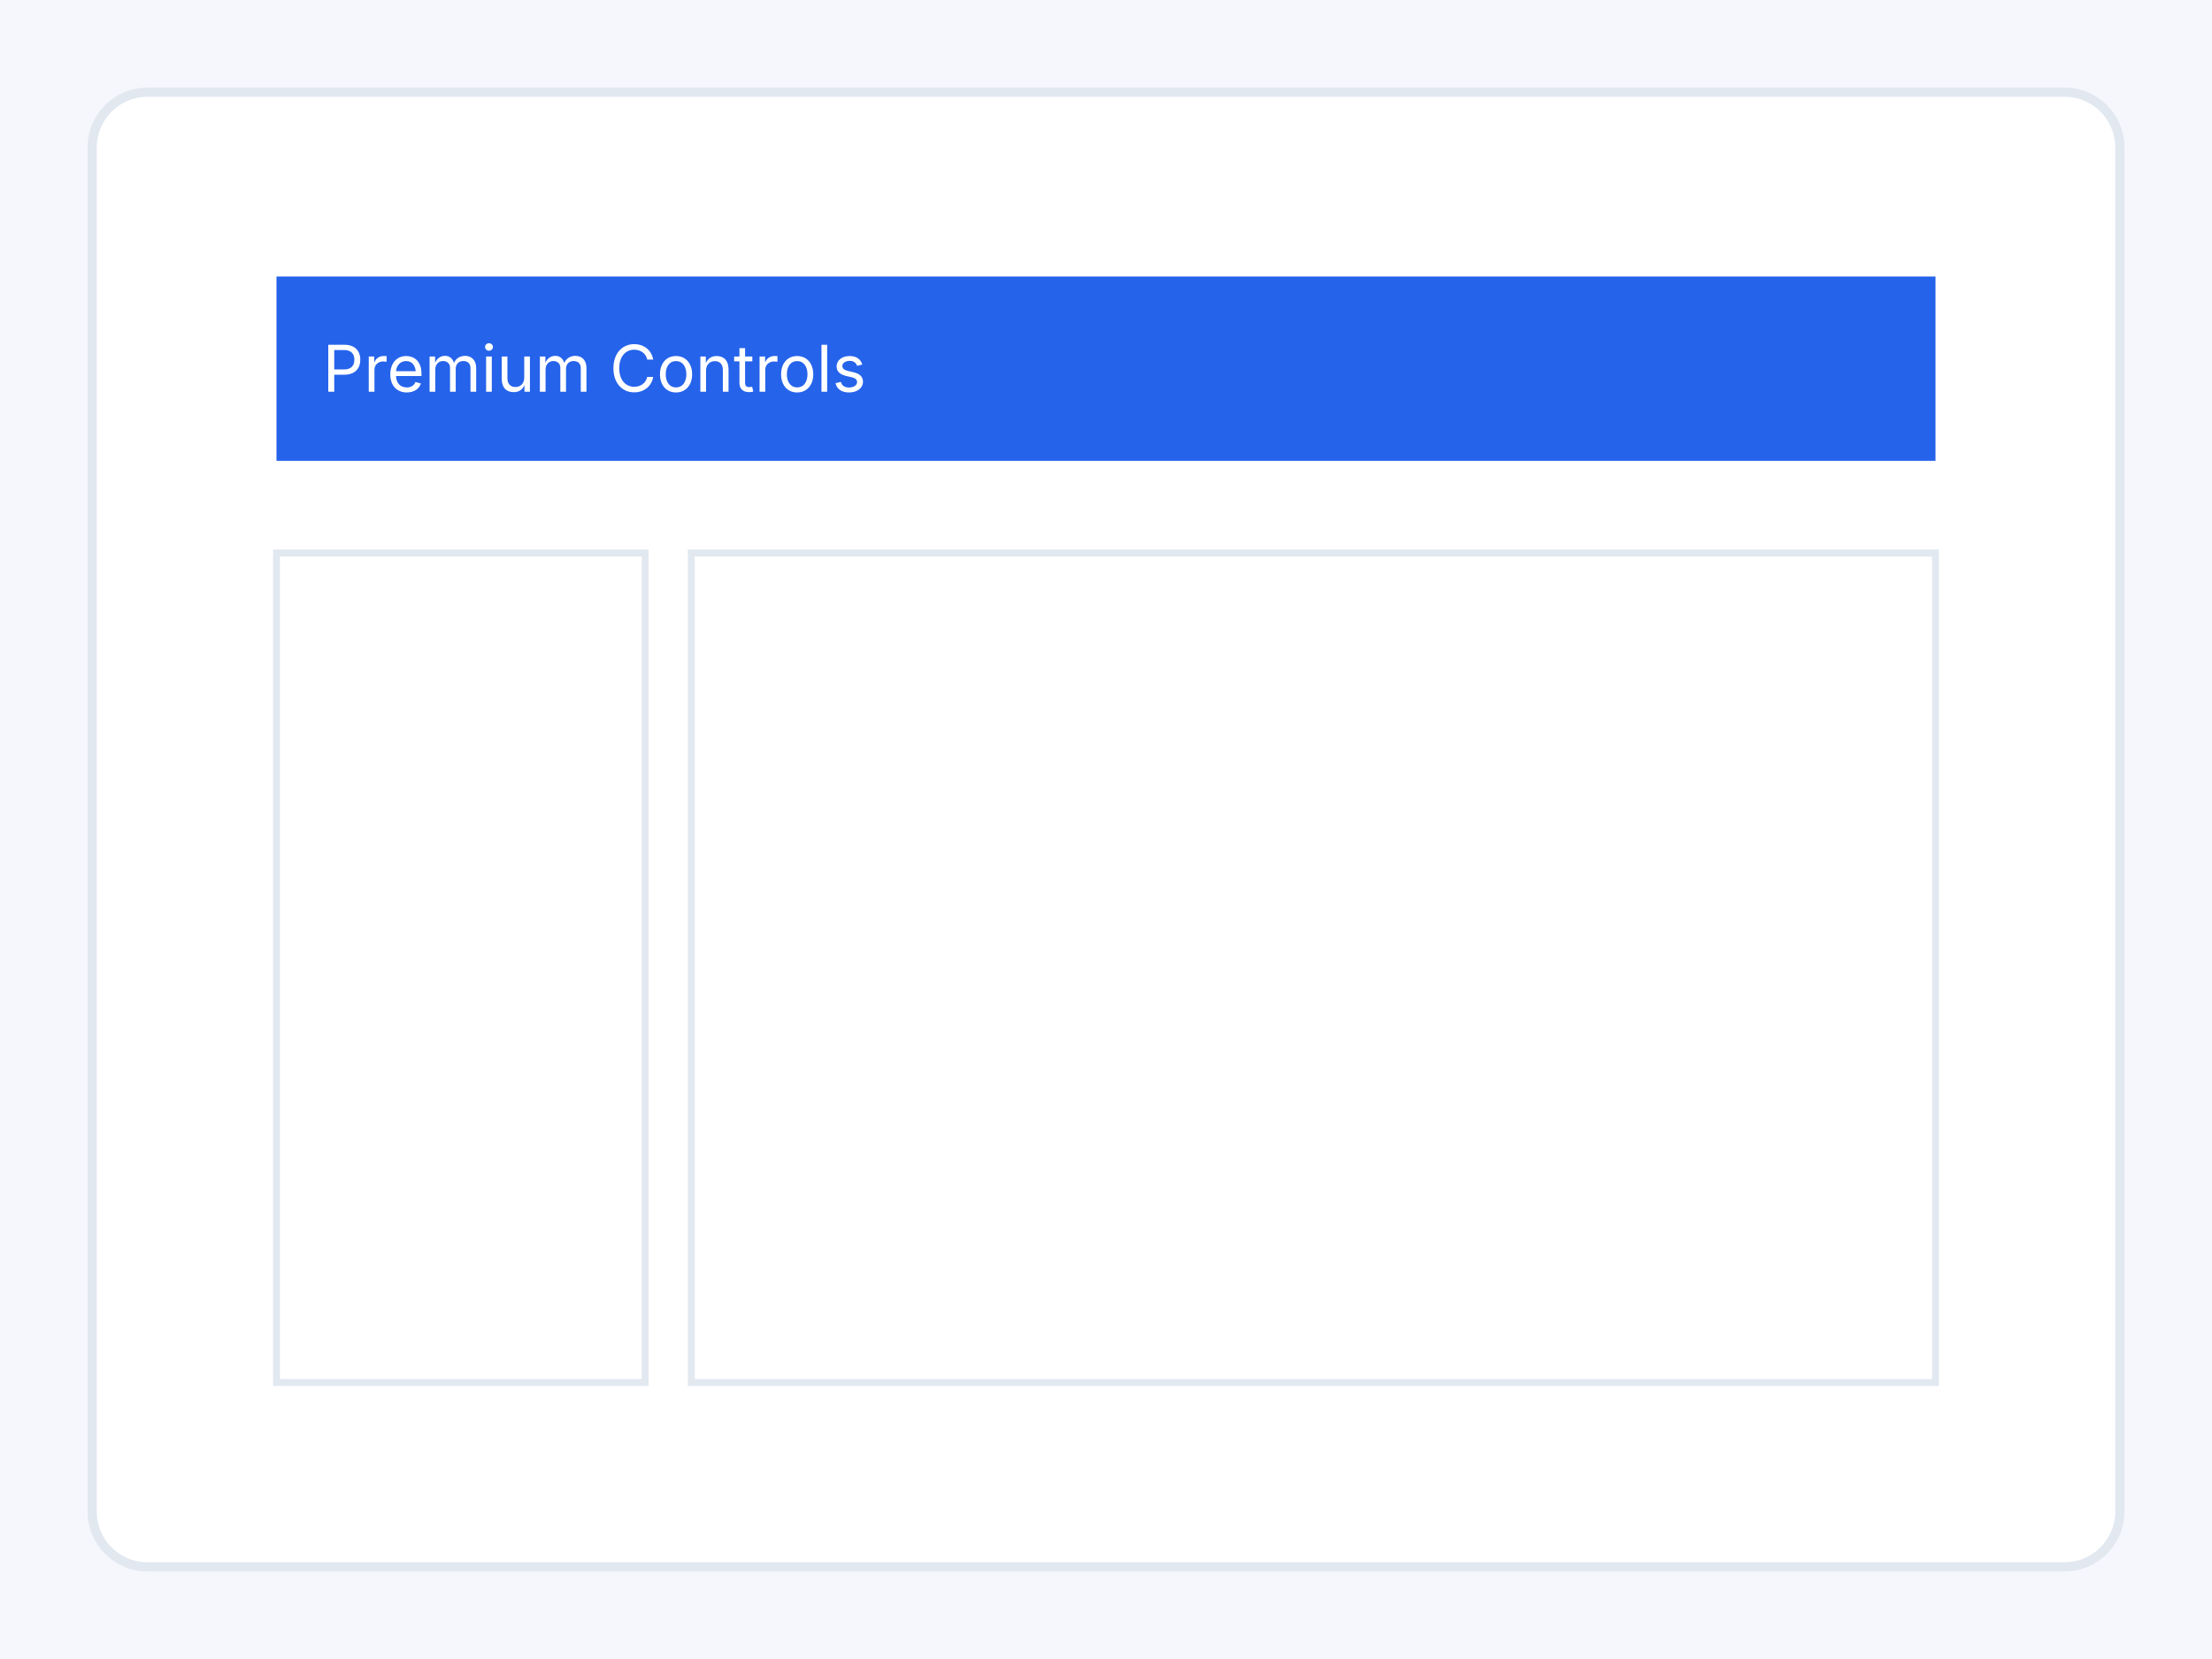
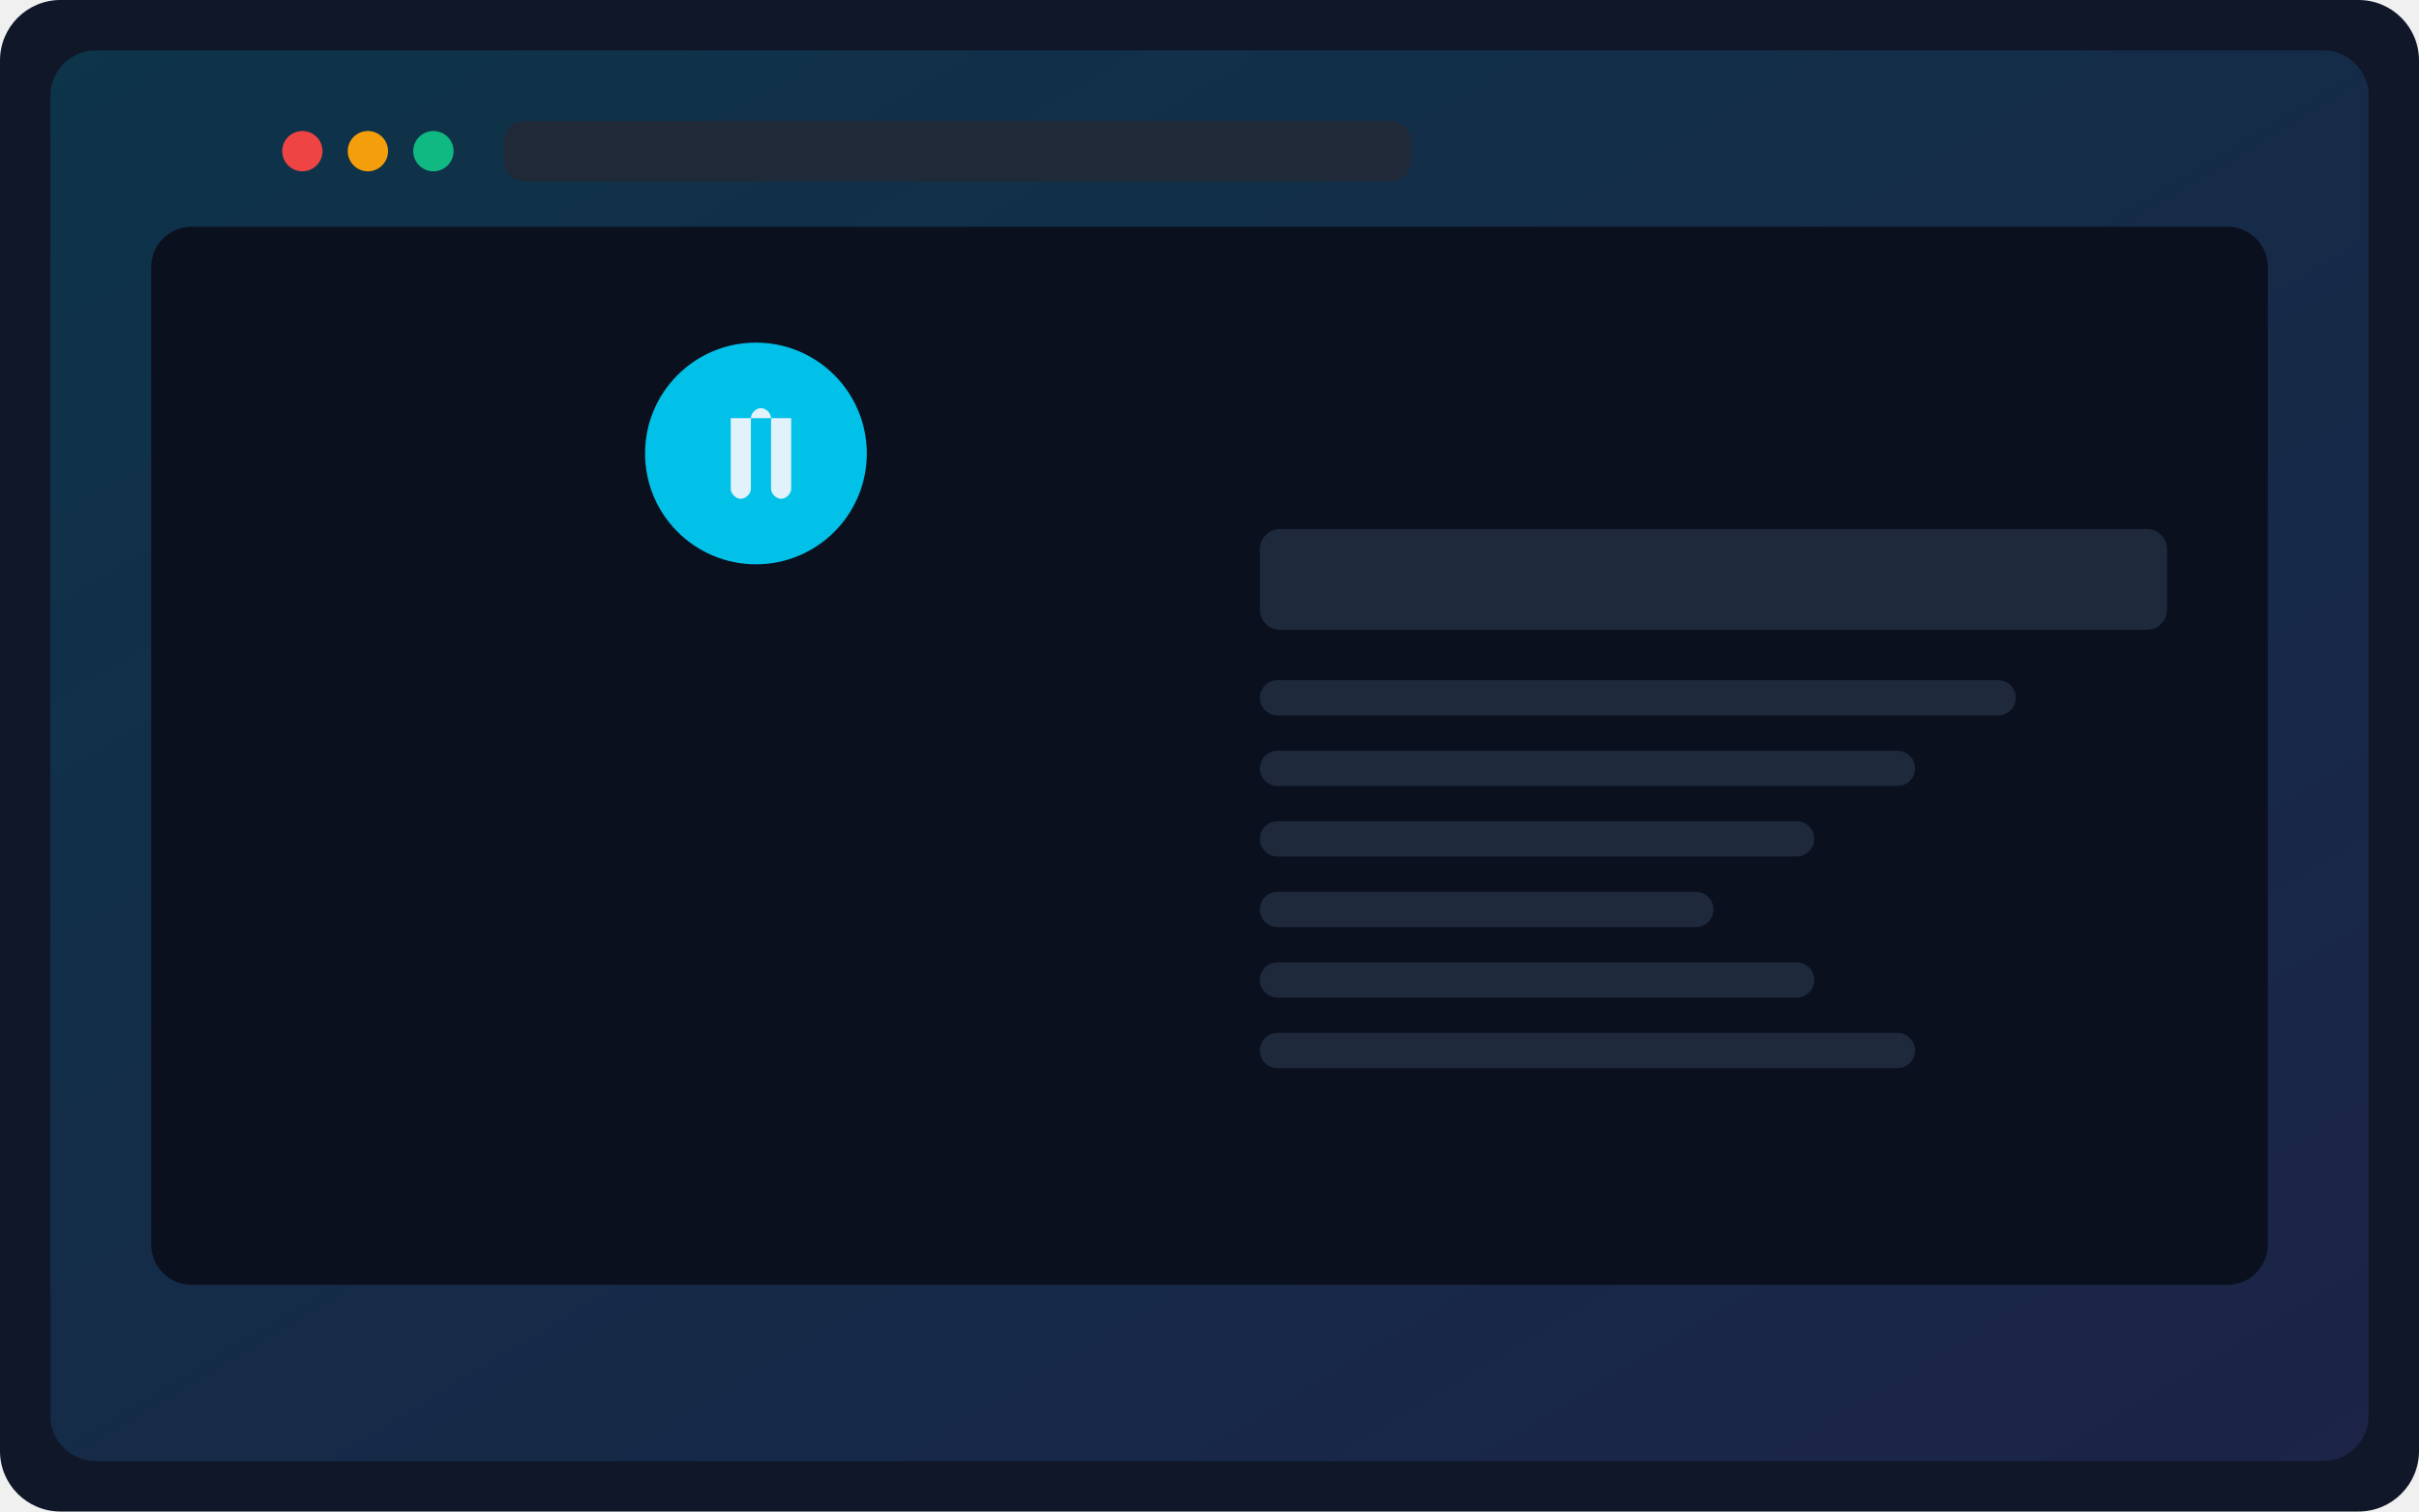
- <svg xmlns="http://www.w3.org/2000/svg" width="960" height="720" viewBox="0 0 960 720">
-   <rect width="960" height="720" fill="#F5F7FC" />
-   <rect x="40" y="40" width="880" height="640" rx="24" fill="#FFFFFF" stroke="#E2E8F0" stroke-width="4" />
-   <rect x="120" y="120" width="720" height="80" fill="#2563EB" />
-   <rect x="120" y="240" width="160" height="360" fill="none" stroke="#E2E8F0" stroke-width="3" />
-   <rect x="300" y="240" width="540" height="360" fill="none" stroke="#E2E8F0" stroke-width="3" />
-   <text x="140" y="170" font-family="Inter, Arial" font-size="28" fill="#FFFFFF">Premium Controls</text>
+ <svg xmlns="http://www.w3.org/2000/svg" width="960" height="600" viewBox="0 0 960 600" role="img" aria-label="Premium controls preview">
+   <defs>
+     <linearGradient id="g1" x1="0" y1="0" x2="1" y2="1">
+       <stop offset="0" stop-color="#00d4ff" stop-opacity="0.15" />
+       <stop offset="1" stop-color="#6366f1" stop-opacity="0.15" />
+     </linearGradient>
+   </defs>
+   <rect x="0" y="0" width="960" height="600" rx="24" fill="#0f1729" />
+   <rect x="20" y="20" width="920" height="560" rx="18" fill="url(#g1)" />
+   <rect x="60" y="90" width="840" height="420" rx="16" fill="#0a0f1c" opacity="0.95" />
+   <circle cx="120" cy="60" r="8" fill="#ef4444" />
+   <circle cx="146" cy="60" r="8" fill="#f59e0b" />
+   <circle cx="172" cy="60" r="8" fill="#10b981" />
+   <rect x="200" y="48" width="360" height="24" rx="8" fill="#1f2937" />
+   <g transform="translate(300 180)">
+     <circle cx="0" cy="0" r="44" fill="#00d4ff" opacity="0.9" />
+     <path d="M -10 -14 L -10 14 C -10 16 -8 18 -6 18 C -4 18 -2 16 -2 14 L -2 -14 C -2 -16 0 -18 2 -18 C 4 -18 6 -16 6 -14 L 6 14 C 6 16 8 18 10 18 C 12 18 14 16 14 14 L 14 -14" fill="#e2f2fb" />
+   </g>
+   <rect x="500" y="210" width="360" height="40" rx="8" fill="#1e293b" />
+   <rect x="500" y="270" width="300" height="14" rx="7" fill="#1e293b" />
+   <rect x="500" y="298" width="260" height="14" rx="7" fill="#1e293b" />
+   <rect x="500" y="326" width="220" height="14" rx="7" fill="#1e293b" />
+   <rect x="500" y="354" width="180" height="14" rx="7" fill="#1e293b" />
+   <rect x="500" y="382" width="220" height="14" rx="7" fill="#1e293b" />
+   <rect x="500" y="410" width="260" height="14" rx="7" fill="#1e293b" />
</svg>
